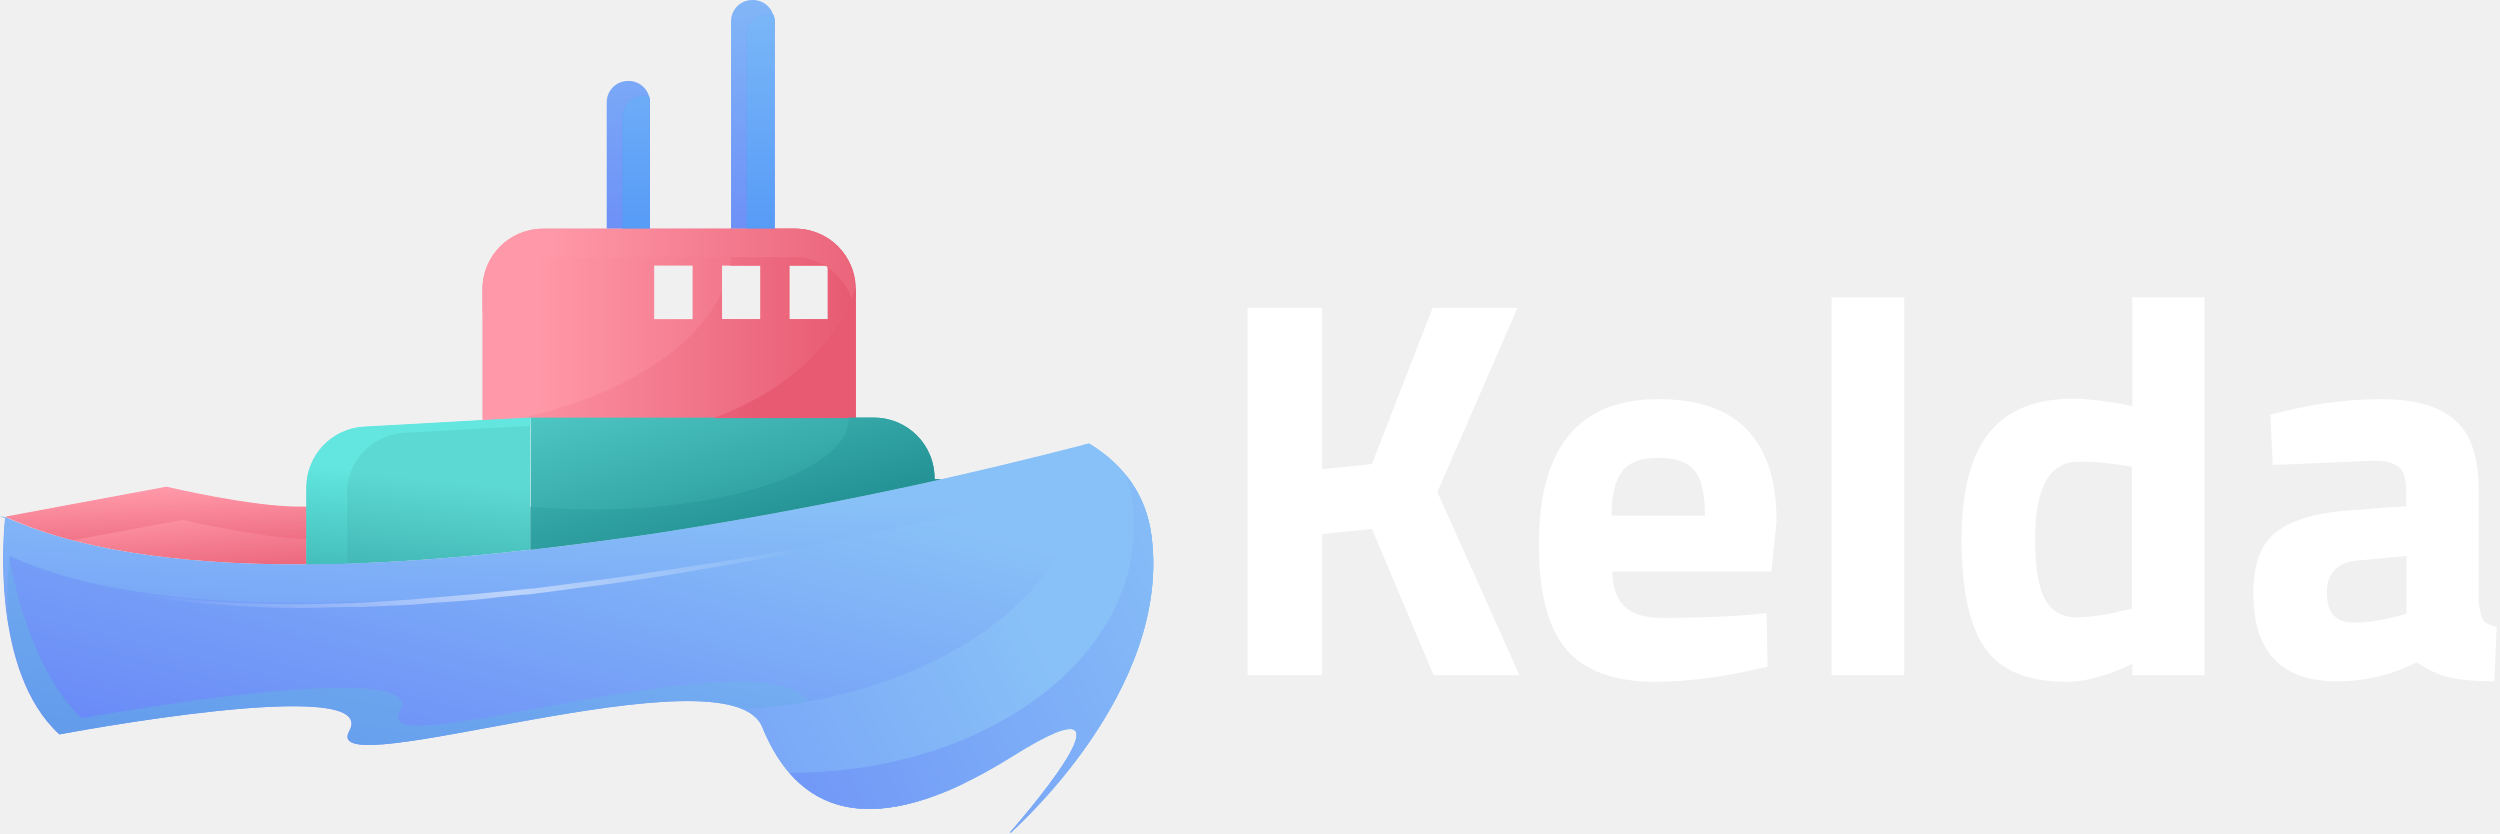
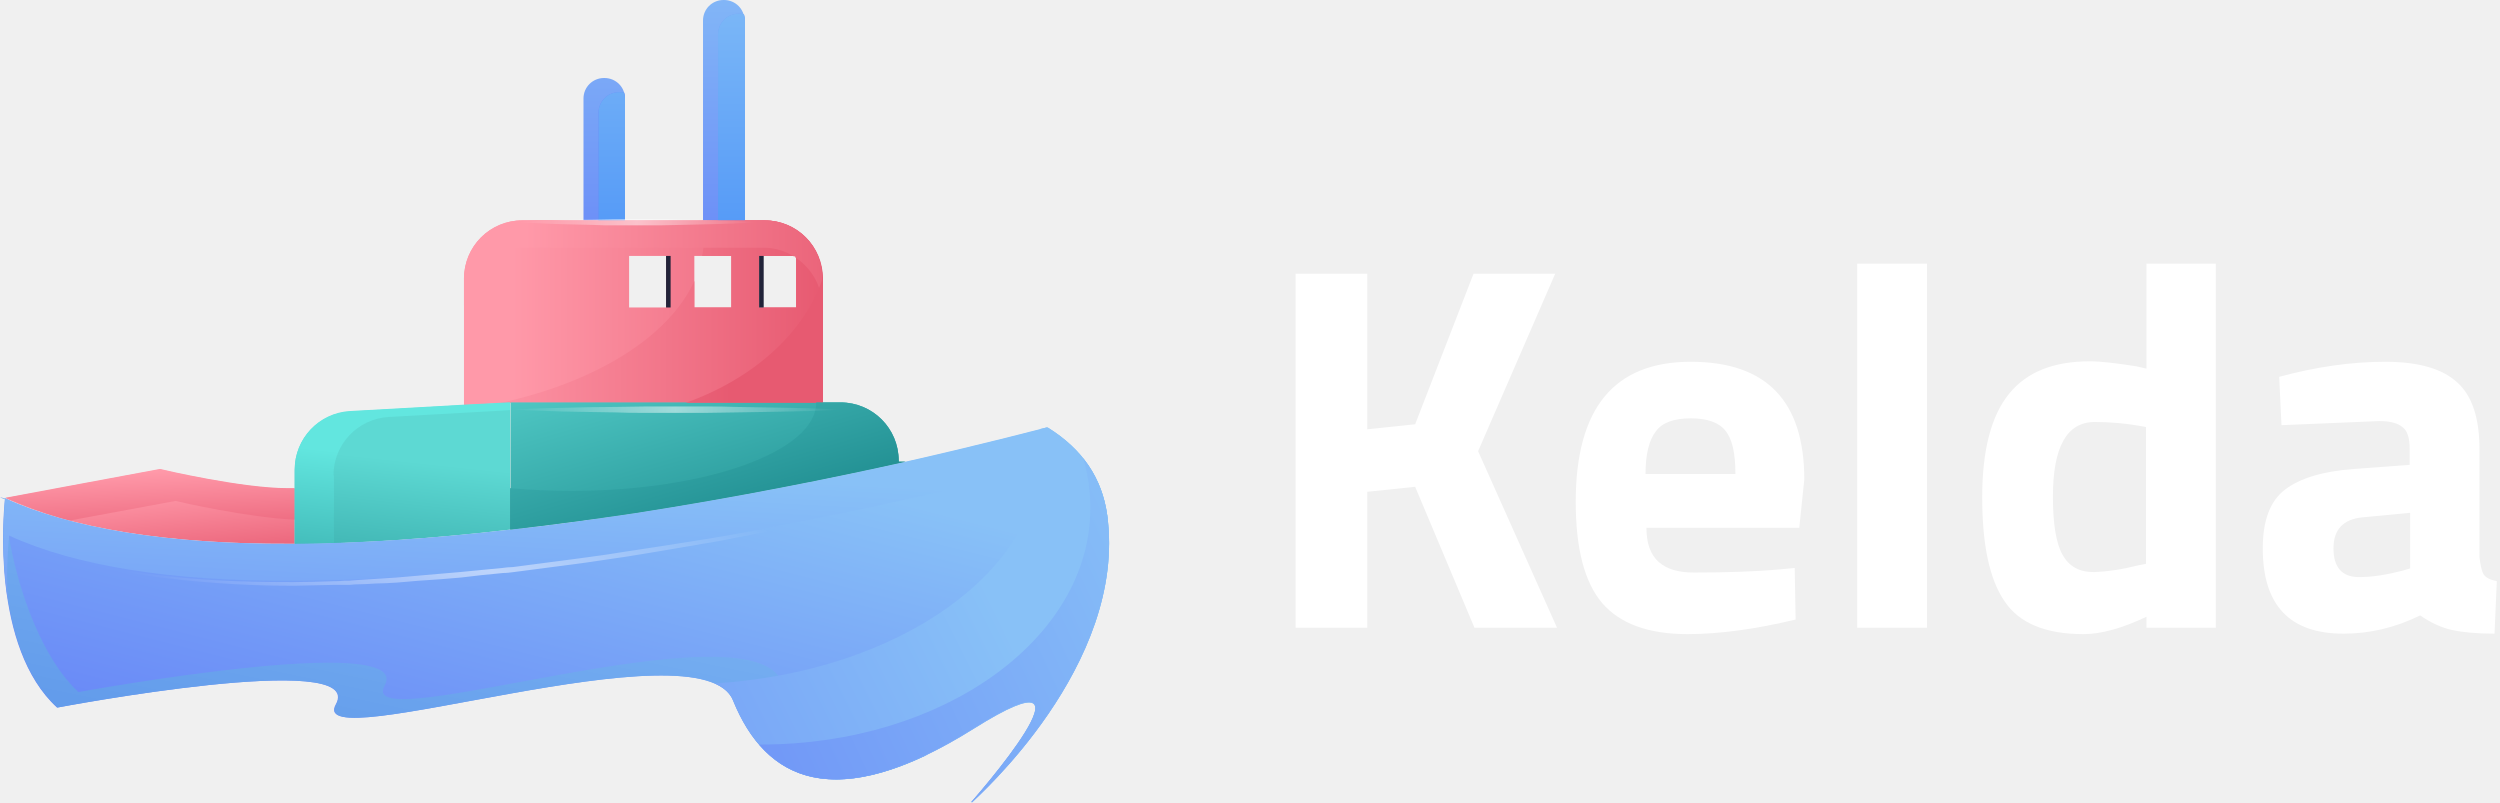
- <svg xmlns="http://www.w3.org/2000/svg" width="120px" height="40px" viewBox="0 0 120 40" version="1.1">
+ <svg xmlns="http://www.w3.org/2000/svg" width="548px" height="176px" viewBox="0 0 548 176" version="1.1">
  <defs>
    <linearGradient x1="13.507%" y1="49.958%" x2="113.61%" y2="49.958%" id="linearGradient-1">
      <stop stop-color="#FF99A9" offset="0%" />
      <stop stop-color="#E75A71" offset="100%" />
    </linearGradient>
    <linearGradient x1="-10.675%" y1="49.94%" x2="99.988%" y2="49.94%" id="linearGradient-2">
      <stop stop-color="#FF99A9" offset="0%" />
      <stop stop-color="#E75A71" offset="100%" />
    </linearGradient>
    <linearGradient x1="21.55%" y1="89.075%" x2="76.496%" y2="16.203%" id="linearGradient-3">
      <stop stop-color="#6887F7" offset="0%" />
      <stop stop-color="#88C1F7" offset="100%" />
    </linearGradient>
    <linearGradient x1="24.585%" y1="83.005%" x2="90.166%" y2="-13.644%" id="linearGradient-4">
      <stop stop-color="#639CEB" offset="0%" />
      <stop stop-color="#88C1F7" offset="100%" />
    </linearGradient>
    <linearGradient x1="51.178%" y1="-30.893%" x2="51.178%" y2="125.025%" id="linearGradient-5">
      <stop stop-color="#88C1F7" offset="0%" />
      <stop stop-color="#6887F7" offset="100%" />
    </linearGradient>
    <linearGradient x1="50.363%" y1="-102.633%" x2="50.363%" y2="138.74%" id="linearGradient-6">
      <stop stop-color="#88C1F7" offset="0%" />
      <stop stop-color="#6887F7" offset="100%" />
    </linearGradient>
    <linearGradient x1="50.234%" y1="-91.103%" x2="50.234%" y2="75.141%" id="linearGradient-7">
      <stop stop-color="#88C1F7" offset="0%" />
      <stop stop-color="#6887F7" offset="100%" />
    </linearGradient>
    <linearGradient x1="49.821%" y1="-250.636%" x2="49.821%" y2="16.415%" id="linearGradient-8">
      <stop stop-color="#88C1F7" offset="0%" />
      <stop stop-color="#6887F7" offset="100%" />
    </linearGradient>
    <linearGradient x1="50.234%" y1="-39.562%" x2="50.234%" y2="126.682%" id="linearGradient-9">
      <stop stop-color="#88C1F7" offset="0%" />
      <stop stop-color="#4D94F7" offset="100%" />
    </linearGradient>
    <linearGradient x1="49.821%" y1="-124.544%" x2="49.821%" y2="142.507%" id="linearGradient-10">
      <stop stop-color="#88C1F7" offset="0%" />
      <stop stop-color="#4D94F7" offset="100%" />
    </linearGradient>
    <linearGradient x1="17.203%" y1="49.816%" x2="117.428%" y2="49.816%" id="linearGradient-11">
      <stop stop-color="#FF99A9" offset="0%" />
      <stop stop-color="#E75A71" offset="100%" />
    </linearGradient>
    <linearGradient x1="102.908%" y1="116.257%" x2="-30.506%" y2="-31.152%" id="linearGradient-12">
      <stop stop-color="#178287" offset="0%" />
      <stop stop-color="#5DD9D3" offset="100%" />
    </linearGradient>
    <linearGradient x1="48.484%" y1="27.945%" x2="81.767%" y2="129.647%" id="linearGradient-13">
      <stop stop-color="#FF99A9" offset="0%" />
      <stop stop-color="#E75A71" offset="100%" />
    </linearGradient>
    <linearGradient x1="40.586%" y1="6.384%" x2="73.879%" y2="153.152%" id="linearGradient-14">
      <stop stop-color="#FF99A9" offset="0%" />
      <stop stop-color="#E75A71" offset="100%" />
    </linearGradient>
    <linearGradient x1="26.83%" y1="207.804%" x2="54.06%" y2="41.277%" id="linearGradient-15">
      <stop stop-color="#178287" offset="0%" />
      <stop stop-color="#5DD9D3" offset="100%" />
    </linearGradient>
    <linearGradient x1="20.346%" y1="205.669%" x2="47.576%" y2="39.142%" id="linearGradient-16">
      <stop stop-color="#178287" offset="0%" />
      <stop stop-color="#62E6DF" offset="100%" />
    </linearGradient>
    <linearGradient x1="5.471%" y1="184.922%" x2="60.466%" y2="26.838%" id="linearGradient-17">
      <stop stop-color="#6887F7" offset="0%" />
      <stop stop-color="#88C1F7" offset="100%" />
    </linearGradient>
    <linearGradient x1="8.716%" y1="63%" x2="87.062%" y2="46.877%" id="linearGradient-18">
      <stop stop-color="#FFFFFF" stop-opacity="0" offset="0%" />
      <stop stop-color="#FFFFFF" offset="50%" />
      <stop stop-color="#FFFFFF" stop-opacity="0" offset="100%" />
    </linearGradient>
    <linearGradient x1="3.88%" y1="2.232%" x2="4.87%" y2="2.232%" id="linearGradient-19">
      <stop stop-color="#6887F7" offset="0%" />
      <stop stop-color="#88C1F7" offset="100%" />
    </linearGradient>
    <linearGradient x1="-228.321%" y1="49.773%" x2="33.078%" y2="49.773%" id="linearGradient-20">
      <stop stop-color="#FF99A9" offset="0%" />
      <stop stop-color="#E75A71" offset="100%" />
    </linearGradient>
    <linearGradient x1="91.132%" y1="103.246%" x2="-42.282%" y2="-44.163%" id="linearGradient-21">
      <stop stop-color="#178287" offset="0%" />
      <stop stop-color="#5DD9D3" offset="100%" />
    </linearGradient>
    <linearGradient x1="-0.212%" y1="48.521%" x2="99.948%" y2="48.521%" id="linearGradient-22">
      <stop stop-color="#FFFFFF" stop-opacity="0" offset="0%" />
      <stop stop-color="#FFFFFF" offset="50%" />
      <stop stop-color="#FFFFFF" stop-opacity="0" offset="100%" />
    </linearGradient>
    <linearGradient x1="-0.139%" y1="50.15%" x2="100.08%" y2="50.15%" id="linearGradient-23">
      <stop stop-color="#FFFFFF" stop-opacity="0" offset="0%" />
      <stop stop-color="#FFFFFF" offset="50%" />
      <stop stop-color="#FFFFFF" stop-opacity="0" offset="100%" />
    </linearGradient>
    <linearGradient x1="-81.154%" y1="123.306%" x2="73.009%" y2="50.611%" id="linearGradient-24">
      <stop stop-color="#6887F7" offset="0%" />
      <stop stop-color="#88C1F7" offset="100%" />
    </linearGradient>
    <linearGradient x1="-50.051%" y1="107.872%" x2="123.604%" y2="28.62%" id="linearGradient-25">
      <stop stop-color="#6887F7" offset="0%" />
      <stop stop-color="#88C1F7" offset="100%" />
    </linearGradient>
  </defs>
-   <g id="Symbols" stroke="none" stroke-width="1" fill="none" fill-rule="evenodd">
-     <g id="Header/Dark" transform="translate(0, -15)">
-       <g id="header" transform="translate(0, 15)">
-         <g id="logo-dark">
-           <g id="Logo">
-             <g id="Kelda-Horizontal-logo-exported-by-me">
-               <g id="Group" transform="translate(59.88615, 14.09091)" fill="#FFFFFF" fill-rule="nonzero">
-                 <polygon id="Shape" points="3.575 18.318 0 18.318 0 0.682 3.575 0.682 3.575 8.432 5.966 8.182 8.88 0.682 12.956 0.682 9.108 9.523 13.047 18.318 8.926 18.318 5.966 11.295 3.575 11.545" />
-                 <path d="M18.125,15.045 C18.535,15.409 19.127,15.568 19.879,15.568 C21.495,15.568 22.93,15.523 24.182,15.409 L24.911,15.341 L24.956,17.909 C22.975,18.386 21.154,18.636 19.56,18.636 C17.602,18.636 16.19,18.114 15.302,17.091 C14.414,16.045 13.981,14.364 13.981,12.045 C13.981,7.386 15.894,5.068 19.719,5.068 C23.499,5.068 25.389,7.023 25.389,10.932 L25.139,13.341 L17.51,13.341 C17.51,14.114 17.715,14.682 18.125,15.045 Z M21.951,10.659 C21.951,9.614 21.791,8.909 21.45,8.5 C21.131,8.091 20.539,7.886 19.719,7.886 C18.899,7.886 18.307,8.091 17.989,8.523 C17.647,8.955 17.465,9.659 17.465,10.659 L21.951,10.659 Z" id="Shape" />
-                 <polygon id="Shape" points="28.03 18.318 28.03 0.182 31.514 0.182 31.514 18.318" />
-                 <path d="M45.928,0.182 L45.928,18.318 L42.467,18.318 L42.467,17.773 C41.26,18.341 40.213,18.636 39.324,18.636 C37.435,18.636 36.114,18.091 35.385,17 C34.634,15.909 34.269,14.182 34.269,11.818 C34.269,9.455 34.725,7.75 35.613,6.659 C36.501,5.568 37.844,5.045 39.643,5.045 C40.19,5.045 40.964,5.136 41.966,5.295 L42.467,5.409 L42.467,0.182 L45.928,0.182 Z M42.08,15.205 L42.444,15.136 L42.444,8.318 C41.488,8.136 40.645,8.068 39.894,8.068 C38.482,8.068 37.799,9.318 37.799,11.795 C37.799,13.136 37.958,14.114 38.277,14.682 C38.596,15.25 39.097,15.545 39.825,15.545 C40.531,15.523 41.283,15.409 42.08,15.205 Z" id="Shape" />
-                 <path d="M59.089,9.409 L59.089,14.795 C59.135,15.205 59.203,15.5 59.294,15.659 C59.408,15.818 59.613,15.932 59.954,16 L59.841,18.614 C58.953,18.614 58.247,18.545 57.723,18.432 C57.199,18.318 56.653,18.068 56.129,17.705 C54.877,18.318 53.602,18.614 52.304,18.614 C49.617,18.614 48.273,17.205 48.273,14.364 C48.273,12.977 48.638,12 49.389,11.432 C50.14,10.864 51.279,10.523 52.827,10.409 L55.605,10.205 L55.605,9.409 C55.605,8.864 55.491,8.5 55.241,8.318 C54.991,8.114 54.603,8.023 54.08,8.023 L49.207,8.227 L49.093,5.818 C50.937,5.318 52.713,5.068 54.376,5.068 C56.038,5.068 57.245,5.409 57.996,6.114 C58.725,6.773 59.089,7.886 59.089,9.409 Z M53.26,12.818 C52.281,12.909 51.803,13.432 51.803,14.364 C51.803,15.318 52.235,15.795 53.078,15.795 C53.738,15.795 54.444,15.682 55.241,15.477 L55.628,15.364 L55.628,12.591 L53.26,12.818 Z" id="Shape" />
-               </g>
-               <g id="Group">
-                 <path d="M25.366,20.068 L25.412,20.068 L25.457,20.068 L41.055,20.068 L41.055,13.886 C41.055,12.273 39.757,10.977 38.14,10.977 L37.161,10.977 L37.07,10.977 L35.226,10.977 L35.135,10.977 L31.195,10.977 L31.104,10.977 L29.26,10.977 L29.146,10.977 L26.072,10.977 C24.455,10.977 23.157,12.273 23.157,13.886 L23.157,20.182 L25.366,20.068 Z M33.245,12.75 L33.245,15.318 L31.4,15.318 L31.4,12.75 L33.245,12.75 Z M36.501,15.318 L34.657,15.318 L34.657,12.75 L36.501,12.75 L36.501,15.318 Z M39.734,12.75 L39.734,15.318 L37.89,15.318 L37.89,12.75 L39.734,12.75 Z" id="Shape" fill="url(#linearGradient-1)" fill-rule="nonzero" />
-                 <path d="M38.163,10.977 L37.184,10.977 L37.093,10.977 L35.249,10.977 L35.157,10.977 L35.066,10.977 C35.112,11.273 35.135,11.545 35.135,11.841 C35.135,12.159 35.112,12.455 35.044,12.75 L36.501,12.75 L36.501,15.318 L34.657,15.318 L34.657,14 C33.381,16.795 29.693,19.068 24.888,20.091 L25.389,20.068 L25.435,20.068 L25.48,20.068 L41.078,20.068 L41.078,13.886 C41.078,12.273 39.78,10.977 38.163,10.977 Z M39.734,15.318 L37.89,15.318 L37.89,12.75 L39.734,12.75 L39.734,15.318 Z" id="Shape" fill="url(#linearGradient-2)" fill-rule="nonzero" />
-                 <path d="M48.478,39.955 L48.524,39.955 L48.546,39.932 C48.638,39.841 56.288,33.159 55.264,25.682 C55.013,23.841 54.011,22.386 52.326,21.341 L52.281,21.318 L52.235,21.318 C52.03,21.364 49.321,22.091 45.199,23.023 C41.533,23.841 36.774,24.795 31.651,25.591 C29.51,25.909 27.438,26.205 25.457,26.409 C21.518,26.864 17.92,27.091 14.687,27.114 C14.619,27.114 14.528,27.114 14.459,27.114 C8.38,27.136 3.507,26.341 0.25,24.841 C0.159,25.568 -0.433,32.25 2.846,35.25 C2.846,35.25 18.307,32.318 16.759,35.091 C15.211,37.841 34.998,30.955 36.592,34.909 C38.209,38.864 41.647,40.659 48.615,36.295 C55.583,31.932 48.478,39.955 48.478,39.955 Z" id="Shape" fill="url(#linearGradient-3)" fill-rule="nonzero" />
-                 <path d="M39.028,33.977 C37.412,30.023 17.647,36.909 19.195,34.159 C20.744,31.409 3.917,34.477 3.917,34.477 C1.548,32.295 0.25,27.205 0.273,24.841 C-0.569,24.591 0.979,25.159 0.273,24.841 C0.182,25.568 -0.41,32.25 2.869,35.25 C2.869,35.25 18.33,32.318 16.782,35.091 C15.233,37.841 35.021,30.955 36.615,34.909 C38.027,38.386 40.873,40.182 46.269,37.614 C42.398,38.636 40.213,36.909 39.028,33.977 Z" id="Shape" fill="url(#linearGradient-4)" fill-rule="nonzero" />
-                 <rect id="Rectangle-path" x="34.634" y="12.75" width="1.844" height="2.568" />
-                 <rect id="Rectangle-path" x="31.378" y="12.75" width="1.844" height="2.568" />
-                 <rect id="Rectangle-path" x="37.89" y="12.75" width="1.844" height="2.568" />
-                 <path d="M37.07,10.977 L37.161,10.977 L37.161,1.023 C37.161,0.455 36.706,0 36.137,0 L36.114,0 C35.545,0 35.089,0.455 35.089,1.023 L35.089,10.977 L35.18,10.977 L37.07,10.977 Z" id="Shape" fill="url(#linearGradient-5)" fill-rule="nonzero" />
-                 <path d="M31.104,10.977 L31.195,10.977 L31.195,4.909 C31.195,4.341 30.74,3.886 30.171,3.886 L30.148,3.886 C29.579,3.886 29.123,4.341 29.123,4.909 L29.123,10.977 L29.214,10.977 L31.104,10.977 Z" id="Shape" fill="url(#linearGradient-6)" fill-rule="nonzero" />
-                 <path d="M37.184,10.977 L37.184,1.023 C37.184,0.909 37.161,0.818 37.139,0.727 C37.047,0.682 36.979,0.682 36.888,0.682 L36.865,0.682 C36.296,0.682 35.841,1.136 35.841,1.705 L35.841,10.977 L37.07,10.977 L37.184,10.977 Z" id="Shape" fill="url(#linearGradient-7)" fill-rule="nonzero" />
-                 <path d="M31.195,10.977 L31.195,4.909 C31.195,4.795 31.173,4.705 31.15,4.614 C31.082,4.591 30.991,4.591 30.922,4.591 L30.899,4.591 C30.33,4.591 29.875,5.045 29.875,5.614 L29.875,11 L31.104,11 L31.195,11 L31.195,10.977 Z" id="Shape" fill="url(#linearGradient-8)" fill-rule="nonzero" />
-                 <g transform="translate(29.82922, 0.681818)" fill-rule="nonzero" id="Shape">
-                   <path d="M7.355,10.295 L7.355,0.341 C7.355,0.227 7.332,0.136 7.309,0.045 C7.218,0 7.15,0 7.059,0 L7.036,0 C6.467,0 6.011,0.455 6.011,1.023 L6.011,10.295 L7.241,10.295 L7.355,10.295 Z" fill="url(#linearGradient-9)" />
-                   <path d="M1.366,10.295 L1.366,4.227 C1.366,4.114 1.343,4.023 1.321,3.932 C1.252,3.909 1.161,3.909 1.093,3.909 L1.07,3.909 C0.501,3.909 0.046,4.364 0.046,4.932 L0.046,10.318 L1.275,10.318 L1.366,10.318 L1.366,10.295 Z" fill="url(#linearGradient-10)" />
-                 </g>
-                 <path d="M38.163,10.977 L37.184,10.977 L37.093,10.977 L35.249,10.977 L35.157,10.977 L31.195,10.977 L31.104,10.977 L29.26,10.977 L29.146,10.977 L26.072,10.977 C24.455,10.977 23.157,12.273 23.157,13.886 L23.157,15.25 C23.157,13.636 24.455,12.341 26.072,12.341 L29.146,12.341 L29.237,12.341 L31.082,12.341 L31.173,12.341 L35.112,12.341 L35.203,12.341 L37.047,12.341 L37.139,12.341 L38.118,12.341 C38.664,12.341 39.188,12.5 39.62,12.773 L39.689,12.773 L39.689,12.818 C40.486,13.341 41.032,14.227 41.032,15.25 L41.032,13.886 C41.078,12.273 39.78,10.977 38.163,10.977 Z" id="Shape" fill="url(#linearGradient-11)" fill-rule="nonzero" />
-                 <path d="M25.457,26.386 C27.438,26.159 29.51,25.886 31.651,25.568 C36.774,24.773 41.533,23.818 45.199,23 L44.858,23 L44.858,22.955 C44.858,21.341 43.56,20.045 41.943,20.045 L41.078,20.045 L25.48,20.045 L25.48,26.386 L25.457,26.386 Z" id="Shape" fill="url(#linearGradient-12)" fill-rule="nonzero" />
-                 <path d="M14.482,27.091 C14.55,27.091 14.641,27.091 14.71,27.091 L14.71,24.341 C14.596,24.341 14.459,24.341 14.345,24.341 C12.091,24.341 8.175,23.432 7.992,23.386 L7.97,23.386 L0.273,24.818 C3.507,26.318 8.38,27.114 14.482,27.091 Z" id="Shape" fill="url(#linearGradient-13)" fill-rule="nonzero" />
-                 <path d="M8.767,24.955 C8.926,25 12.41,25.795 14.71,25.886 L14.71,24.318 C14.596,24.318 14.459,24.318 14.345,24.318 C12.091,24.318 8.175,23.409 7.992,23.364 L7.97,23.364 L0.273,24.795 C1.184,25.205 2.345,25.636 3.484,25.932 L8.767,24.955 Z" id="Shape" fill="url(#linearGradient-14)" fill-rule="nonzero" />
-                 <path d="M25.457,26.386 L25.457,20.068 L25.412,20.068 L25.366,20.068 L23.157,20.182 L17.465,20.5 C15.917,20.591 14.71,21.864 14.71,23.409 L14.71,24.364 L14.71,27.114 C17.92,27.068 21.541,26.841 25.457,26.386 Z" id="Shape" fill="url(#linearGradient-15)" fill-rule="nonzero" />
-                 <path d="M16.645,23.682 C16.645,22.136 17.852,20.864 19.4,20.773 L25.093,20.455 L25.457,20.432 L25.457,20.045 L25.412,20.045 L25.366,20.045 L23.157,20.159 L17.465,20.477 C15.917,20.568 14.71,21.841 14.71,23.386 L14.71,24.341 L14.71,27.091 C15.347,27.091 15.985,27.068 16.668,27.045 L16.668,24.636 L16.668,23.682 L16.645,23.682 Z" id="Shape" fill="url(#linearGradient-16)" fill-rule="nonzero" />
-                 <path d="M0.455,26.682 C3.712,28.182 8.584,28.977 14.664,28.932 C14.732,28.932 14.824,28.932 14.892,28.932 C18.125,28.909 21.723,28.682 25.662,28.227 C27.643,28 29.715,27.727 31.856,27.409 C36.979,26.614 41.738,25.659 45.404,24.841 C49.526,23.932 52.235,23.205 52.44,23.136 L52.486,23.136 L52.531,23.159 C54.011,24.091 54.968,26 55.332,27.5 C55.332,27.114 55.332,26.045 55.264,25.659 C55.013,23.818 54.011,22.364 52.326,21.318 L52.281,21.295 L52.235,21.295 C52.03,21.341 49.321,22.068 45.199,23 C41.533,23.818 36.774,24.773 31.651,25.568 C29.51,25.886 27.438,26.182 25.457,26.386 C21.518,26.841 17.92,27.068 14.687,27.091 C14.619,27.091 14.528,27.091 14.459,27.091 C8.38,27.114 3.507,26.318 0.25,24.818 C0.228,25.227 0.023,27.477 0.387,29.886 C0.296,28.273 0.433,26.977 0.455,26.682 Z" id="Shape" fill="url(#linearGradient-17)" fill-rule="nonzero" />
-                 <path d="M0.455,26.841 C0.455,26.841 0.615,26.909 0.934,27.045 C1.093,27.114 1.275,27.182 1.503,27.273 C1.731,27.364 2.004,27.432 2.3,27.545 C2.436,27.591 2.596,27.636 2.778,27.682 C2.937,27.727 3.12,27.773 3.302,27.818 C3.666,27.909 4.053,28.023 4.486,28.091 C5.328,28.273 6.285,28.455 7.355,28.591 C8.402,28.727 9.564,28.841 10.77,28.909 C12,28.977 13.275,29 14.619,29 C15.279,29 15.962,28.977 16.645,28.955 C16.827,28.955 16.987,28.955 17.169,28.932 L17.419,28.932 L17.67,28.909 C18.011,28.886 18.353,28.864 18.717,28.841 C19.059,28.818 19.423,28.795 19.765,28.773 L20.038,28.75 L20.311,28.727 C20.493,28.705 20.653,28.705 20.835,28.682 C21.541,28.614 22.247,28.568 22.953,28.5 C23.658,28.432 24.364,28.364 25.07,28.295 C25.252,28.273 25.412,28.25 25.594,28.25 C25.776,28.227 25.935,28.205 26.118,28.182 C26.459,28.136 26.824,28.091 27.165,28.045 C27.507,28 27.848,27.955 28.213,27.909 C28.395,27.886 28.554,27.864 28.736,27.841 C28.896,27.818 29.078,27.795 29.237,27.773 C29.92,27.682 30.581,27.591 31.241,27.477 C31.901,27.386 32.539,27.273 33.176,27.182 C33.814,27.091 34.429,26.977 35.044,26.886 C35.658,26.795 36.228,26.682 36.797,26.591 C37.366,26.5 37.913,26.386 38.436,26.295 C38.71,26.25 38.96,26.205 39.211,26.159 C39.461,26.114 39.712,26.068 39.939,26.023 C40.417,25.932 40.873,25.841 41.306,25.773 C41.738,25.682 42.125,25.614 42.49,25.545 C42.854,25.477 43.195,25.409 43.491,25.341 C44.721,25.091 45.404,24.955 45.404,24.955 C45.404,24.955 44.721,25.114 43.491,25.386 C43.195,25.455 42.854,25.523 42.49,25.614 C42.125,25.682 41.715,25.773 41.306,25.864 C40.873,25.955 40.44,26.045 39.962,26.159 C39.734,26.205 39.484,26.25 39.233,26.318 C38.983,26.364 38.732,26.409 38.459,26.455 C37.935,26.545 37.389,26.659 36.82,26.773 C36.25,26.886 35.681,27 35.066,27.091 C34.474,27.205 33.837,27.295 33.222,27.409 C32.903,27.455 32.584,27.523 32.266,27.568 C31.947,27.614 31.605,27.682 31.287,27.727 C30.626,27.818 29.943,27.932 29.283,28.023 C29.123,28.045 28.941,28.068 28.782,28.091 C28.6,28.114 28.44,28.136 28.258,28.159 C27.917,28.205 27.575,28.25 27.211,28.295 C26.869,28.341 26.505,28.386 26.163,28.432 C25.981,28.455 25.822,28.477 25.639,28.5 C25.457,28.523 25.298,28.545 25.116,28.545 C24.41,28.614 23.704,28.682 22.998,28.773 C22.292,28.841 21.586,28.886 20.88,28.932 C20.698,28.955 20.516,28.955 20.357,28.977 L20.083,29 L19.81,29.023 C19.446,29.045 19.104,29.068 18.763,29.068 C18.421,29.091 18.057,29.114 17.715,29.114 L17.465,29.136 L17.214,29.136 C17.032,29.136 16.873,29.136 16.691,29.136 C16.008,29.159 15.324,29.159 14.664,29.182 C13.321,29.182 12.046,29.136 10.816,29.045 C9.586,28.955 8.448,28.841 7.378,28.682 C6.307,28.523 5.351,28.341 4.509,28.136 C4.076,28.045 3.689,27.932 3.324,27.818 C3.142,27.773 2.983,27.705 2.801,27.659 C2.641,27.614 2.482,27.568 2.323,27.5 C2.027,27.386 1.776,27.318 1.548,27.205 C1.321,27.114 1.139,27.045 0.979,26.977 C0.615,26.932 0.455,26.841 0.455,26.841 Z" id="Shape" fill="url(#linearGradient-18)" fill-rule="nonzero" opacity="0.5" />
-                 <path d="M34.224,20.068 L41.078,20.068 L41.078,13.886 C41.078,13.864 41.078,13.841 41.078,13.818 C40.167,16.568 37.617,18.864 34.224,20.068 Z" id="Shape" fill="url(#linearGradient-20)" fill-rule="nonzero" />
-                 <path d="M44.858,23 L44.858,22.955 C44.858,21.341 43.56,20.045 41.943,20.045 L41.078,20.045 L40.736,20.045 C40.736,20.045 40.736,20.045 40.736,20.068 C40.736,22.477 35.271,24.455 28.531,24.455 C27.461,24.455 26.436,24.409 25.457,24.318 L25.457,26.386 C27.438,26.159 29.51,25.886 31.651,25.568 C36.774,24.773 41.533,23.818 45.199,23 L44.858,23 Z" id="Shape" fill="url(#linearGradient-21)" fill-rule="nonzero" />
-                 <g opacity="0.5" transform="translate(25.50285, 20.22727)" />
-                 <g opacity="0.5" transform="translate(25.73055, 10.90909)" />
-                 <path d="M55.264,25.659 C55.013,23.818 54.011,22.364 52.326,21.318 L52.281,21.295 L52.235,21.295 C52.213,21.295 52.099,21.341 51.939,21.364 C51.985,21.705 52.008,22.045 52.008,22.386 C52.008,28.477 44.835,33.477 35.681,34.045 C36.137,34.25 36.455,34.523 36.592,34.909 C38.209,38.864 41.647,40.659 48.615,36.295 C55.583,31.932 48.478,39.977 48.478,39.977 L48.524,39.977 L48.546,39.955 C48.638,39.818 56.288,33.136 55.264,25.659 Z" id="Shape" fill="url(#linearGradient-24)" fill-rule="nonzero" />
-                 <path d="M55.264,25.659 C55.104,24.591 54.717,23.636 54.057,22.818 C54.307,23.614 54.421,24.455 54.421,25.318 C54.421,31.818 47.066,37.091 37.981,37.091 C37.958,37.091 37.913,37.091 37.89,37.091 C39.825,39.341 43.127,39.727 48.615,36.273 C55.583,31.909 48.478,39.955 48.478,39.955 L48.524,39.955 L48.546,39.932 C48.638,39.818 56.288,33.136 55.264,25.659 Z" id="Shape" fill="url(#linearGradient-25)" fill-rule="nonzero" />
-               </g>
-             </g>
-           </g>
+   <g id="logo-dark" stroke="none" stroke-width="1" fill="none" fill-rule="evenodd">
+     <g id="Kelda-Horizontal-logo-exported-by-me">
+       <g id="Group" transform="translate(284, 57)" fill="#FFFFFF" fill-rule="nonzero">
+         <polygon id="Shape" points="15.7 80.6 0 80.6 0 3 15.7 3 15.7 37.1 26.2 36 39 3 56.9 3 40 41.9 57.3 80.6 39.2 80.6 26.2 49.7 15.7 50.8" />
+         <path d="M79.6,66.2 C81.4,67.8 84,68.5 87.3,68.5 C94.4,68.5 100.7,68.3 106.2,67.8 L109.4,67.5 L109.6,78.8 C100.9,80.9 92.9,82 85.9,82 C77.3,82 71.1,79.7 67.2,75.2 C63.3,70.6 61.4,63.2 61.4,53 C61.4,32.5 69.8,22.3 86.6,22.3 C103.2,22.3 111.5,30.9 111.5,48.1 L110.4,58.7 L76.9,58.7 C76.9,62.1 77.8,64.6 79.6,66.2 Z M96.4,46.9 C96.4,42.3 95.7,39.2 94.2,37.4 C92.8,35.6 90.2,34.7 86.6,34.7 C83,34.7 80.4,35.6 79,37.5 C77.5,39.4 76.7,42.5 76.7,46.9 L96.4,46.9 Z" id="Shape" />
+         <polygon id="Shape" points="123.1 80.6 123.1 0.8 138.4 0.8 138.4 80.6" />
+         <path d="M201.7,0.8 L201.7,80.6 L186.5,80.6 L186.5,78.2 C181.2,80.7 176.6,82 172.7,82 C164.4,82 158.6,79.6 155.4,74.8 C152.1,70 150.5,62.4 150.5,52 C150.5,41.6 152.5,34.1 156.4,29.3 C160.3,24.5 166.2,22.2 174.1,22.2 C176.5,22.2 179.9,22.6 184.3,23.3 L186.5,23.8 L186.5,0.8 L201.7,0.8 Z M184.8,66.9 L186.4,66.6 L186.4,36.6 C182.2,35.8 178.5,35.5 175.2,35.5 C169,35.5 166,41 166,51.9 C166,57.8 166.7,62.1 168.1,64.6 C169.5,67.1 171.7,68.4 174.9,68.4 C178,68.3 181.3,67.8 184.8,66.9 Z" id="Shape" />
+         <path d="M259.5,41.4 L259.5,65.1 C259.7,66.9 260,68.2 260.4,68.9 C260.9,69.6 261.8,70.1 263.3,70.4 L262.8,81.9 C258.9,81.9 255.8,81.6 253.5,81.1 C251.2,80.6 248.8,79.5 246.5,77.9 C241,80.6 235.4,81.9 229.7,81.9 C217.9,81.9 212,75.7 212,63.2 C212,57.1 213.6,52.8 216.9,50.3 C220.2,47.8 225.2,46.3 232,45.8 L244.2,44.9 L244.2,41.4 C244.2,39 243.7,37.4 242.6,36.6 C241.5,35.7 239.8,35.3 237.5,35.3 L216.1,36.2 L215.6,25.6 C223.7,23.4 231.5,22.3 238.8,22.3 C246.1,22.3 251.4,23.8 254.7,26.9 C257.9,29.8 259.5,34.7 259.5,41.4 Z M233.9,56.4 C229.6,56.8 227.5,59.1 227.5,63.2 C227.5,67.4 229.4,69.5 233.1,69.5 C236,69.5 239.1,69 242.6,68.1 L244.3,67.6 L244.3,55.4 L233.9,56.4 Z" id="Shape" />
+       </g>
+       <g id="Group">
+         <path d="M111.4,88.3 L111.6,88.3 L111.8,88.3 L180.3,88.3 L180.3,61.1 C180.3,54 174.6,48.3 167.5,48.3 L163.2,48.3 L162.8,48.3 L154.7,48.3 L154.3,48.3 L137,48.3 L136.6,48.3 L128.5,48.3 L128,48.3 L114.5,48.3 C107.4,48.3 101.7,54 101.7,61.1 L101.7,88.8 L111.4,88.3 Z M146,56.1 L146,67.4 L137.9,67.4 L137.9,56.1 L146,56.1 Z M160.3,67.4 L152.2,67.4 L152.2,56.1 L160.3,56.1 L160.3,67.4 Z M174.5,56.1 L174.5,67.4 L166.4,67.4 L166.4,56.1 L174.5,56.1 Z" id="Shape" fill="url(#linearGradient-1)" fill-rule="nonzero" />
+         <path d="M167.6,48.3 L163.3,48.3 L162.9,48.3 L154.8,48.3 L154.4,48.3 L154,48.3 C154.2,49.6 154.3,50.8 154.3,52.1 C154.3,53.5 154.2,54.8 153.9,56.1 L160.3,56.1 L160.3,67.4 L152.2,67.4 L152.2,61.6 C146.6,73.9 130.4,83.9 109.3,88.4 L111.5,88.3 L111.7,88.3 L111.9,88.3 L180.4,88.3 L180.4,61.1 C180.4,54 174.7,48.3 167.6,48.3 Z M174.5,67.4 L166.4,67.4 L166.4,56.1 L174.5,56.1 L174.5,67.4 Z" id="Shape" fill="url(#linearGradient-2)" fill-rule="nonzero" />
+         <path d="M212.9,175.8 L213.1,175.8 L213.2,175.7 C213.6,175.3 247.2,145.9 242.7,113 C241.6,104.9 237.2,98.5 229.8,93.9 L229.6,93.8 L229.4,93.8 C228.5,94 216.6,97.2 198.5,101.3 C182.4,104.9 161.5,109.1 139,112.6 C129.6,114 120.5,115.3 111.8,116.2 C94.5,118.2 78.7,119.2 64.5,119.3 C64.2,119.3 63.8,119.3 63.5,119.3 C36.8,119.4 15.4,115.9 1.1,109.3 C0.7,112.5 -1.9,141.9 12.5,155.1 C12.5,155.1 80.4,142.2 73.6,154.4 C66.8,166.5 153.7,136.2 160.7,153.6 C167.8,171 182.9,178.9 213.5,159.7 C244.1,140.5 212.9,175.8 212.9,175.8 Z" id="Shape" fill="url(#linearGradient-3)" fill-rule="nonzero" />
+         <path d="M171.4,149.5 C164.3,132.1 77.5,162.4 84.3,150.3 C91.1,138.2 17.2,151.7 17.2,151.7 C6.8,142.1 1.1,119.7 1.2,109.3 C-2.5,108.2 4.3,110.7 1.2,109.3 C0.8,112.5 -1.8,141.9 12.6,155.1 C12.6,155.1 80.5,142.2 73.7,154.4 C66.9,166.5 153.8,136.2 160.8,153.6 C167,168.9 179.5,176.8 203.2,165.5 C186.2,170 176.6,162.4 171.4,149.5 Z" id="Shape" fill="url(#linearGradient-4)" fill-rule="nonzero" />
+         <rect id="Rectangle-path" x="152.1" y="56.1" width="8.1" height="11.3" />
+         <rect id="Rectangle-path" x="137.8" y="56.1" width="8.1" height="11.3" />
+         <rect id="Rectangle-path" x="166.4" y="56.1" width="8.1" height="11.3" />
+         <rect id="Rectangle-path" fill="#222339" fill-rule="nonzero" x="166.4" y="56.1" width="1" height="11.3" />
+         <rect id="Rectangle-path" fill="#222339" fill-rule="nonzero" x="146" y="56.1" width="1" height="11.3" />
+         <path d="M162.8,48.3 L163.2,48.3 L163.2,4.5 C163.2,2 161.2,0 158.7,0 L158.6,0 C156.1,0 154.1,2 154.1,4.5 L154.1,48.3 L154.5,48.3 L162.8,48.3 Z" id="Shape" fill="url(#linearGradient-5)" fill-rule="nonzero" />
+         <path d="M136.6,48.3 L137,48.3 L137,21.6 C137,19.1 135,17.1 132.5,17.1 L132.4,17.1 C129.9,17.1 127.9,19.1 127.9,21.6 L127.9,48.3 L128.3,48.3 L136.6,48.3 Z" id="Shape" fill="url(#linearGradient-6)" fill-rule="nonzero" />
+         <path d="M163.3,48.3 L163.3,4.5 C163.3,4 163.2,3.6 163.1,3.2 C162.7,3 162.4,3 162,3 L161.9,3 C159.4,3 157.4,5 157.4,7.5 L157.4,48.3 L162.8,48.3 L163.3,48.3 Z" id="Shape" fill="url(#linearGradient-7)" fill-rule="nonzero" />
+         <path d="M137,48.3 L137,21.6 C137,21.1 136.9,20.7 136.8,20.3 C136.5,20.2 136.1,20.2 135.8,20.2 L135.7,20.2 C133.2,20.2 131.2,22.2 131.2,24.7 L131.2,48.4 L136.6,48.4 L137,48.4 L137,48.3 Z" id="Shape" fill="url(#linearGradient-8)" fill-rule="nonzero" />
+         <g transform="translate(131, 3)" fill-rule="nonzero" id="Shape">
+           <path d="M32.3,45.3 L32.3,1.5 C32.3,1 32.2,0.6 32.1,0.2 C31.7,0 31.4,0 31,0 L30.9,0 C28.4,0 26.4,2 26.4,4.5 L26.4,45.3 L31.8,45.3 L32.3,45.3 Z" fill="url(#linearGradient-9)" />
+           <path d="M6,45.3 L6,18.6 C6,18.1 5.9,17.7 5.8,17.3 C5.5,17.2 5.1,17.2 4.8,17.2 L4.7,17.2 C2.2,17.2 0.2,19.2 0.2,21.7 L0.2,45.4 L5.6,45.4 L6,45.4 L6,45.3 Z" fill="url(#linearGradient-10)" />
        </g>
+         <path d="M167.6,48.3 L163.3,48.3 L162.9,48.3 L154.8,48.3 L154.4,48.3 L137,48.3 L136.6,48.3 L128.5,48.3 L128,48.3 L114.5,48.3 C107.4,48.3 101.7,54 101.7,61.1 L101.7,67.1 C101.7,60 107.4,54.3 114.5,54.3 L128,54.3 L128.4,54.3 L136.5,54.3 L136.9,54.3 L154.2,54.3 L154.6,54.3 L162.7,54.3 L163.1,54.3 L167.4,54.3 C169.8,54.3 172.1,55 174,56.2 L174.3,56.2 L174.3,56.4 C177.8,58.7 180.2,62.6 180.2,67.1 L180.2,61.1 C180.4,54 174.7,48.3 167.6,48.3 Z" id="Shape" fill="url(#linearGradient-11)" fill-rule="nonzero" />
+         <path d="M111.8,116.1 C120.5,115.1 129.6,113.9 139,112.5 C161.5,109 182.4,104.8 198.5,101.2 L197,101.2 L197,101 C197,93.9 191.3,88.2 184.2,88.2 L180.4,88.2 L111.9,88.2 L111.9,116.1 L111.8,116.1 Z" id="Shape" fill="url(#linearGradient-12)" fill-rule="nonzero" />
+         <polygon id="Shape" fill="#7DCFB6" fill-rule="nonzero" points="111.4 88.3 111.4 88.3 111.6 88.3" />
+         <path d="M63.6,119.2 C63.9,119.2 64.3,119.2 64.6,119.2 L64.6,107.1 C64.1,107.1 63.5,107.1 63,107.1 C53.1,107.1 35.9,103.1 35.1,102.9 L35,102.9 L1.2,109.2 C15.4,115.8 36.8,119.3 63.6,119.2 Z" id="Shape" fill="url(#linearGradient-13)" fill-rule="nonzero" />
+         <path d="M38.5,109.8 C39.2,110 54.5,113.5 64.6,113.9 L64.6,107 C64.1,107 63.5,107 63,107 C53.1,107 35.9,103 35.1,102.8 L35,102.8 L1.2,109.1 C5.2,110.9 10.3,112.8 15.3,114.1 L38.5,109.8 Z" id="Shape" fill="url(#linearGradient-14)" fill-rule="nonzero" />
+         <path d="M111.8,116.1 L111.8,88.3 L111.6,88.3 L111.4,88.3 L101.7,88.8 L76.7,90.2 C69.9,90.6 64.6,96.2 64.6,103 L64.6,107.2 L64.6,119.3 C78.7,119.1 94.6,118.1 111.8,116.1 Z" id="Shape" fill="url(#linearGradient-15)" fill-rule="nonzero" />
+         <path d="M73.1,104.2 C73.1,97.4 78.4,91.8 85.2,91.4 L110.2,90 L111.8,89.9 L111.8,88.2 L111.6,88.2 L111.4,88.2 L101.7,88.7 L76.7,90.1 C69.9,90.5 64.6,96.1 64.6,102.9 L64.6,107.1 L64.6,119.2 C67.4,119.2 70.2,119.1 73.2,119 L73.2,108.4 L73.2,104.2 L73.1,104.2 Z" id="Shape" fill="url(#linearGradient-16)" fill-rule="nonzero" />
+         <path d="M2,117.4 C16.3,124 37.7,127.5 64.4,127.3 C64.7,127.3 65.1,127.3 65.4,127.3 C79.6,127.2 95.4,126.2 112.7,124.2 C121.4,123.2 130.5,122 139.9,120.6 C162.4,117.1 183.3,112.9 199.4,109.3 C217.5,105.3 229.4,102.1 230.3,101.8 L230.5,101.8 L230.7,101.9 C237.2,106 241.4,114.4 243,121 C243,119.3 243,114.6 242.7,112.9 C241.6,104.8 237.2,98.4 229.8,93.8 L229.6,93.7 L229.4,93.7 C228.5,93.9 216.6,97.1 198.5,101.2 C182.4,104.8 161.5,109 139,112.5 C129.6,113.9 120.5,115.2 111.8,116.1 C94.5,118.1 78.7,119.1 64.5,119.2 C64.2,119.2 63.8,119.2 63.5,119.2 C36.8,119.3 15.4,115.8 1.1,109.2 C1,111 0.1,120.9 1.7,131.5 C1.3,124.4 1.9,118.7 2,117.4 Z" id="Shape" fill="url(#linearGradient-17)" fill-rule="nonzero" />
+         <path d="M2,118.1 C2,118.1 2.7,118.4 4.1,119 C4.8,119.3 5.6,119.6 6.6,120 C7.6,120.4 8.8,120.7 10.1,121.2 C10.7,121.4 11.4,121.6 12.2,121.8 C12.9,122 13.7,122.2 14.5,122.4 C16.1,122.8 17.8,123.3 19.7,123.6 C23.4,124.4 27.6,125.2 32.3,125.8 C36.9,126.4 42,126.9 47.3,127.2 C52.7,127.5 58.3,127.6 64.2,127.6 C67.1,127.6 70.1,127.5 73.1,127.4 C73.9,127.4 74.6,127.4 75.4,127.3 L76.5,127.3 L77.6,127.2 C79.1,127.1 80.6,127 82.2,126.9 C83.7,126.8 85.3,126.7 86.8,126.6 L88,126.5 L89.2,126.4 C90,126.3 90.7,126.3 91.5,126.2 C94.6,125.9 97.7,125.7 100.8,125.4 C103.9,125.1 107,124.8 110.1,124.5 C110.9,124.4 111.6,124.3 112.4,124.3 C113.2,124.2 113.9,124.1 114.7,124 C116.2,123.8 117.8,123.6 119.3,123.4 C120.8,123.2 122.3,123 123.9,122.8 C124.7,122.7 125.4,122.6 126.2,122.5 C126.9,122.4 127.7,122.3 128.4,122.2 C131.4,121.8 134.3,121.4 137.2,120.9 C140.1,120.5 142.9,120 145.7,119.6 C148.5,119.2 151.2,118.7 153.9,118.3 C156.6,117.9 159.1,117.4 161.6,117 C164.1,116.6 166.5,116.1 168.8,115.7 C170,115.5 171.1,115.3 172.2,115.1 C173.3,114.9 174.4,114.7 175.4,114.5 C177.5,114.1 179.5,113.7 181.4,113.4 C183.3,113 185,112.7 186.6,112.4 C188.2,112.1 189.7,111.8 191,111.5 C196.4,110.4 199.4,109.8 199.4,109.8 C199.4,109.8 196.4,110.5 191,111.7 C189.7,112 188.2,112.3 186.6,112.7 C185,113 183.2,113.4 181.4,113.8 C179.5,114.2 177.6,114.6 175.5,115.1 C174.5,115.3 173.4,115.5 172.3,115.8 C171.2,116 170.1,116.2 168.9,116.4 C166.6,116.8 164.2,117.3 161.7,117.8 C159.2,118.3 156.7,118.8 154,119.2 C151.4,119.7 148.6,120.1 145.9,120.6 C144.5,120.8 143.1,121.1 141.7,121.3 C140.3,121.5 138.8,121.8 137.4,122 C134.5,122.4 131.5,122.9 128.6,123.3 C127.9,123.4 127.1,123.5 126.4,123.6 C125.6,123.7 124.9,123.8 124.1,123.9 C122.6,124.1 121.1,124.3 119.5,124.5 C118,124.7 116.4,124.9 114.9,125.1 C114.1,125.2 113.4,125.3 112.6,125.4 C111.8,125.5 111.1,125.6 110.3,125.6 C107.2,125.9 104.1,126.2 101,126.6 C97.9,126.9 94.8,127.1 91.7,127.3 C90.9,127.4 90.1,127.4 89.4,127.5 L88.2,127.6 L87,127.7 C85.4,127.8 83.9,127.9 82.4,127.9 C80.9,128 79.3,128.1 77.8,128.1 L76.7,128.2 L75.6,128.2 C74.8,128.2 74.1,128.2 73.3,128.2 C70.3,128.3 67.3,128.3 64.4,128.4 C58.5,128.4 52.9,128.2 47.5,127.8 C42.1,127.4 37.1,126.9 32.4,126.2 C27.7,125.5 23.5,124.7 19.8,123.8 C17.9,123.4 16.2,122.9 14.6,122.4 C13.8,122.2 13.1,121.9 12.3,121.7 C11.6,121.5 10.9,121.3 10.2,121 C8.9,120.5 7.8,120.2 6.8,119.7 C5.8,119.3 5,119 4.3,118.7 C2.7,118.5 2,118.1 2,118.1 Z" id="Shape" fill="url(#linearGradient-18)" fill-rule="nonzero" opacity="0.5" />
+         <path d="M1.1,109.3 C1.2,109.4 1.1,109.1 1.1,109.3 C1.1,109.1 1.2,109.4 1.1,109.3 Z" id="Shape" fill="url(#linearGradient-19)" fill-rule="nonzero" />
+         <path d="M150.3,88.3 L180.4,88.3 L180.4,61.1 C180.4,61 180.4,60.9 180.4,60.8 C176.4,72.9 165.2,83 150.3,88.3 Z" id="Shape" fill="url(#linearGradient-20)" fill-rule="nonzero" />
+         <path d="M197,101.2 L197,101 C197,93.9 191.3,88.2 184.2,88.2 L180.4,88.2 L178.9,88.2 C178.9,88.2 178.9,88.2 178.9,88.3 C178.9,98.9 154.9,107.6 125.3,107.6 C120.6,107.6 116.1,107.4 111.8,107 L111.8,116.1 C120.5,115.1 129.6,113.9 139,112.5 C161.5,109 182.4,104.8 198.5,101.2 L197,101.2 Z" id="Shape" fill="url(#linearGradient-21)" fill-rule="nonzero" />
+         <g opacity="0.5" transform="translate(112, 89)" fill="url(#linearGradient-22)" fill-rule="nonzero" id="Shape">
+           <path d="M72.2,0.8 C72.2,0.8 67.7,1.1 60.9,1.2 C59.2,1.2 57.4,1.3 55.4,1.3 C53.5,1.3 51.4,1.4 49.3,1.4 C47.2,1.4 45,1.5 42.8,1.5 C40.6,1.5 38.3,1.5 36.1,1.5 C33.8,1.5 31.6,1.5 29.4,1.5 C27.2,1.5 25,1.5 22.9,1.4 C18.7,1.3 14.7,1.3 11.3,1.2 C4.5,1 1.42108547e-14,0.8 1.42108547e-14,0.8 C1.42108547e-14,0.8 4.5,0.5 11.3,0.4 C14.7,0.3 18.6,0.2 22.9,0.2 C25,0.2 27.2,0.1 29.4,0.1 C31.6,0.1 33.9,0.1 36.1,0.1 C38.4,0.1 40.6,0.1 42.8,0.1 C45,0.1 47.2,0.1 49.3,0.2 C51.4,0.2 53.5,0.3 55.4,0.3 C57.3,0.3 59.2,0.4 60.9,0.4 C67.6,0.5 72.2,0.8 72.2,0.8 Z" />
+         </g>
+         <g opacity="0.5" transform="translate(113, 48)" fill="url(#linearGradient-23)" fill-rule="nonzero" id="Shape">
+           <path d="M52.6,0.7 C52.6,0.7 49.3,1 44.5,1.1 C43.3,1.1 42,1.2 40.6,1.2 C39.2,1.2 37.7,1.3 36.2,1.3 C34.7,1.3 33.1,1.4 31.5,1.4 C29.9,1.4 28.3,1.4 26.6,1.4 C25,1.4 23.3,1.4 21.7,1.4 C20.1,1.4 18.5,1.4 17,1.3 C13.9,1.2 11.1,1.2 8.7,1.1 C3.8,0.9 0.6,0.7 0.6,0.7 C0.6,0.7 3.9,0.4 8.7,0.3 C11.1,0.2 14,0.1 17,0.1 C18.5,0.1 20.1,0 21.7,0 C23.3,0 24.9,0 26.6,0 C28.2,0 29.9,0 31.5,0 C33.1,0 34.7,0 36.2,0.1 C37.7,0.1 39.2,0.2 40.6,0.2 C42,0.2 43.3,0.3 44.5,0.3 C49.4,0.4 52.6,0.7 52.6,0.7 Z" />
+         </g>
+         <path d="M242.7,112.9 C241.6,104.8 237.2,98.4 229.8,93.8 L229.6,93.7 L229.4,93.7 C229.3,93.7 228.8,93.9 228.1,94 C228.3,95.5 228.4,97 228.4,98.5 C228.4,125.3 196.9,147.3 156.7,149.8 C158.7,150.7 160.1,151.9 160.7,153.6 C167.8,171 182.9,178.9 213.5,159.7 C244.1,140.5 212.9,175.9 212.9,175.9 L213.1,175.9 L213.2,175.8 C213.6,175.2 247.2,145.8 242.7,112.9 Z" id="Shape" fill="url(#linearGradient-24)" fill-rule="nonzero" />
+         <path d="M242.7,112.9 C242,108.2 240.3,104 237.4,100.4 C238.5,103.9 239,107.6 239,111.4 C239,140 206.7,163.2 166.8,163.2 C166.7,163.2 166.5,163.2 166.4,163.2 C174.9,173.1 189.4,174.8 213.5,159.6 C244.1,140.4 212.9,175.8 212.9,175.8 L213.1,175.8 L213.2,175.7 C213.6,175.2 247.2,145.8 242.7,112.9 Z" id="Shape" fill="url(#linearGradient-25)" fill-rule="nonzero" />
      </g>
    </g>
  </g>
</svg>
